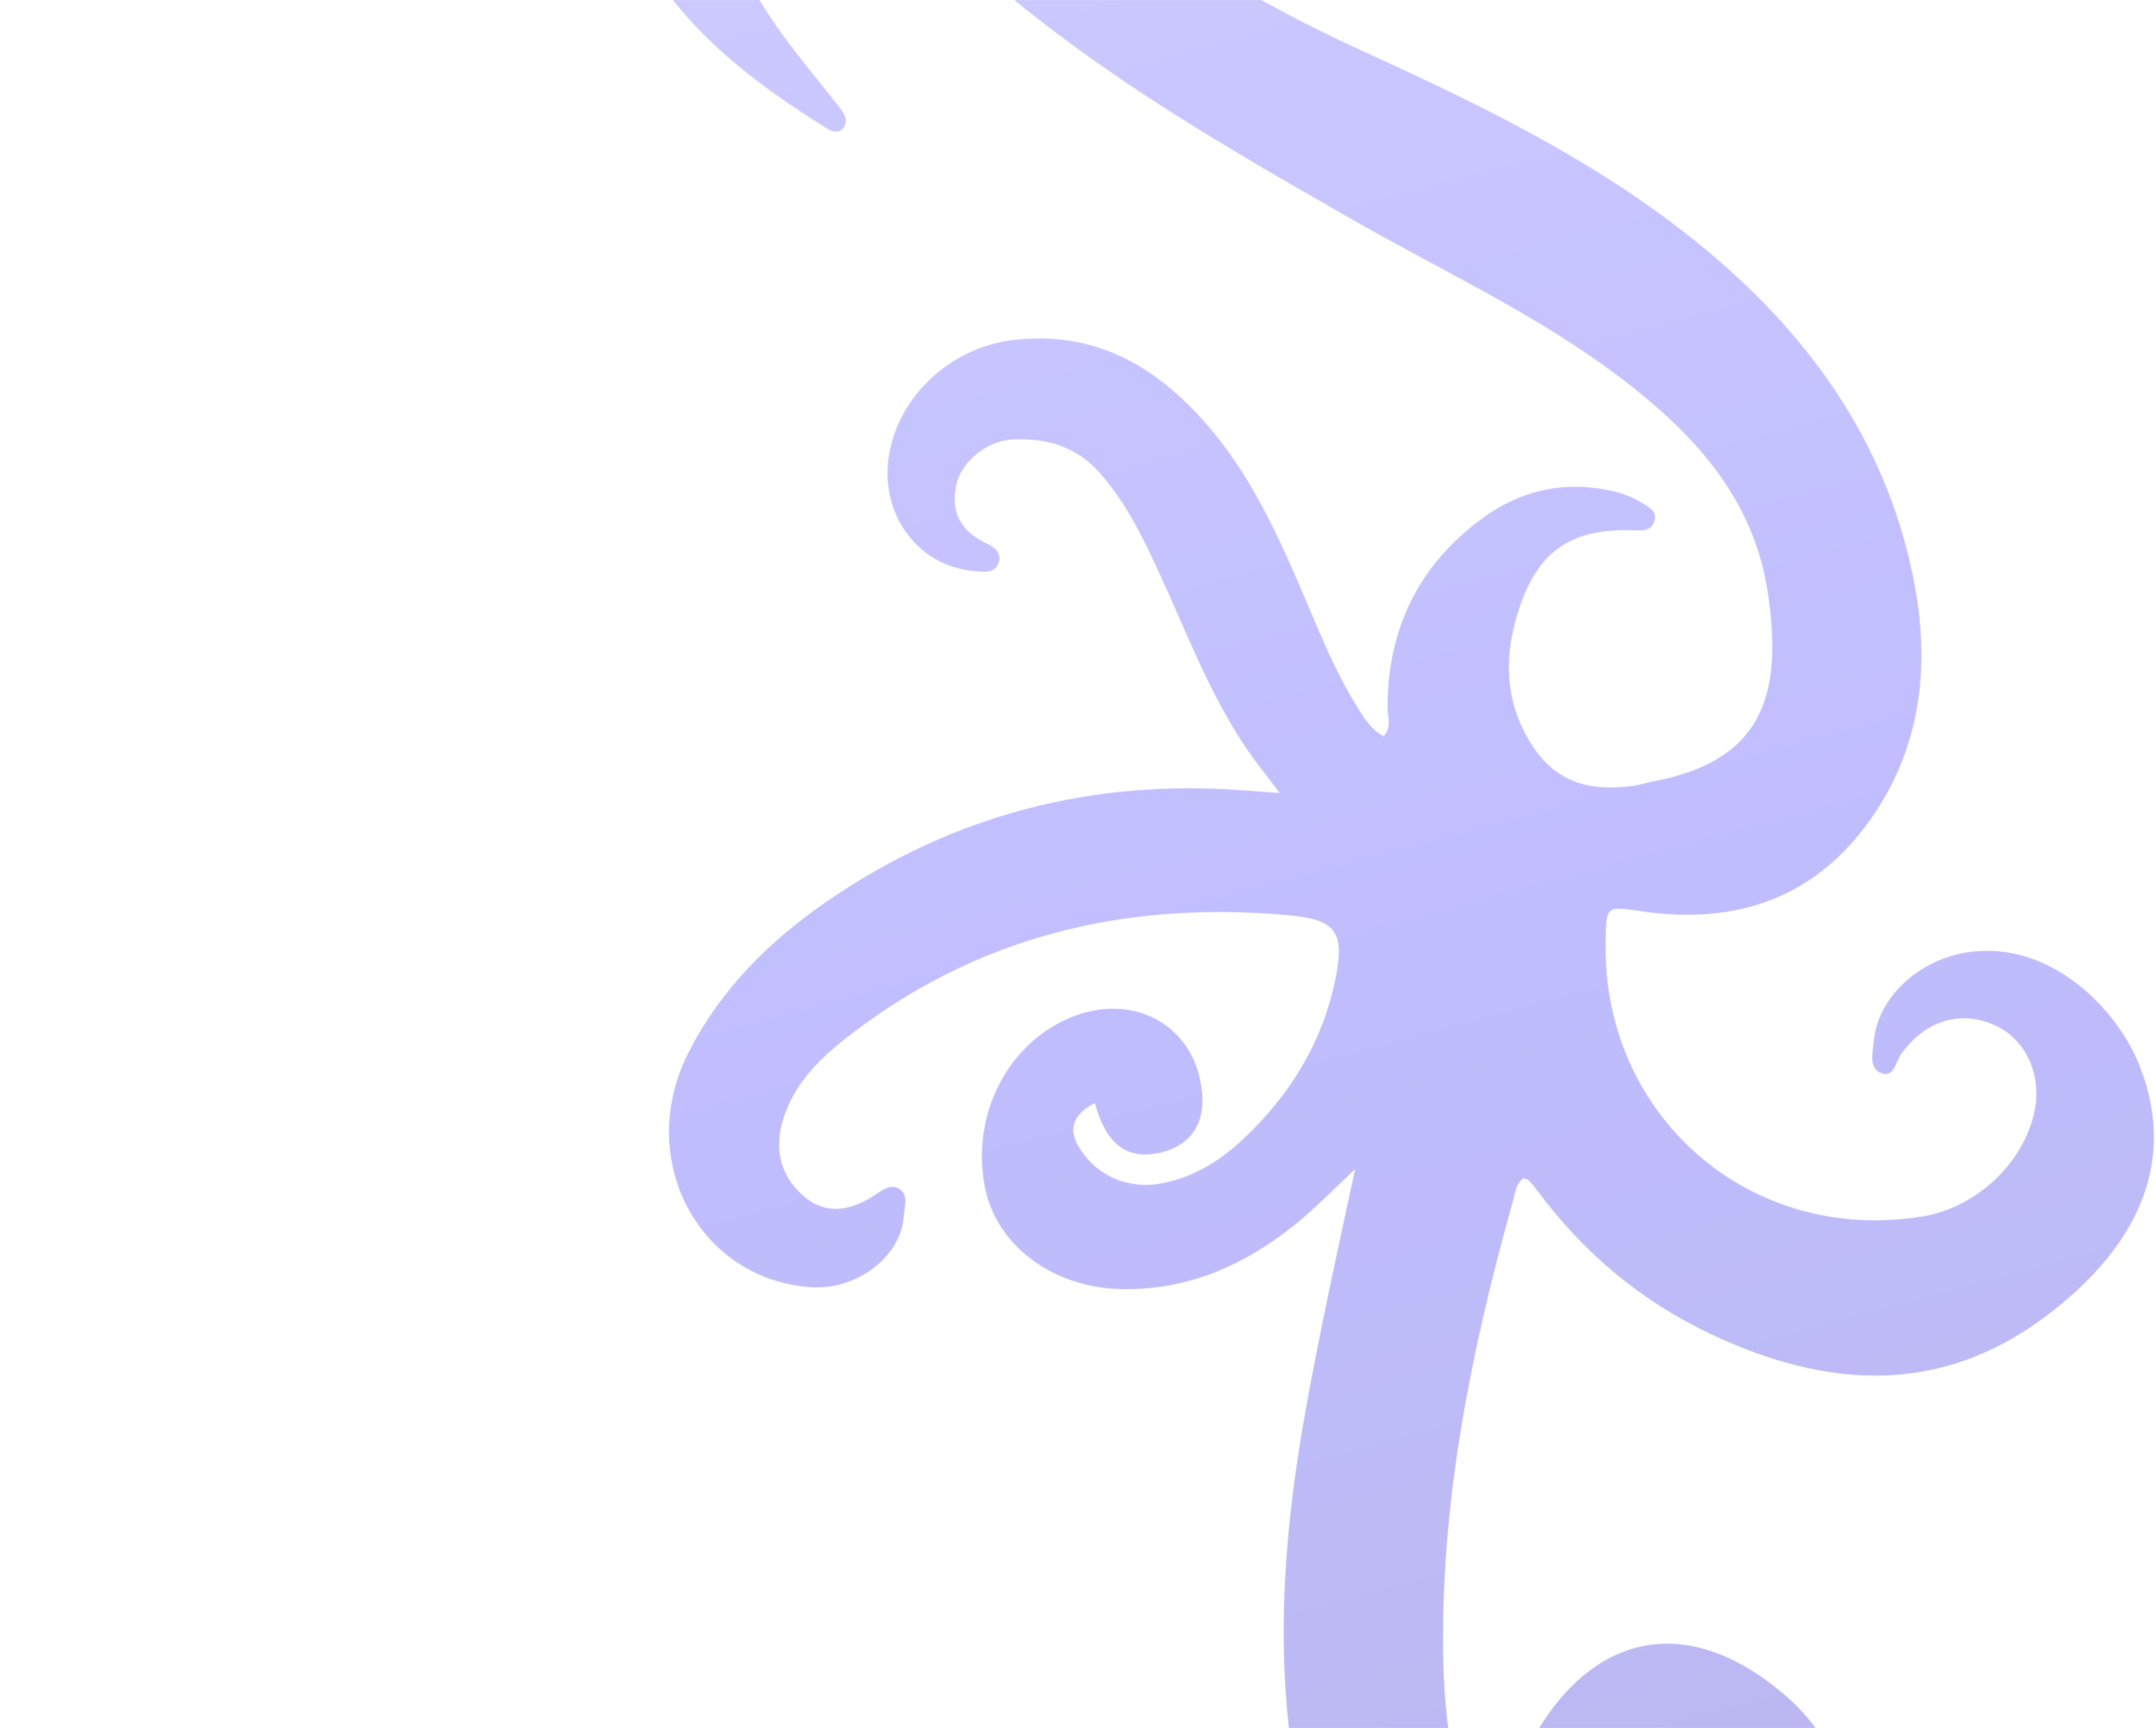
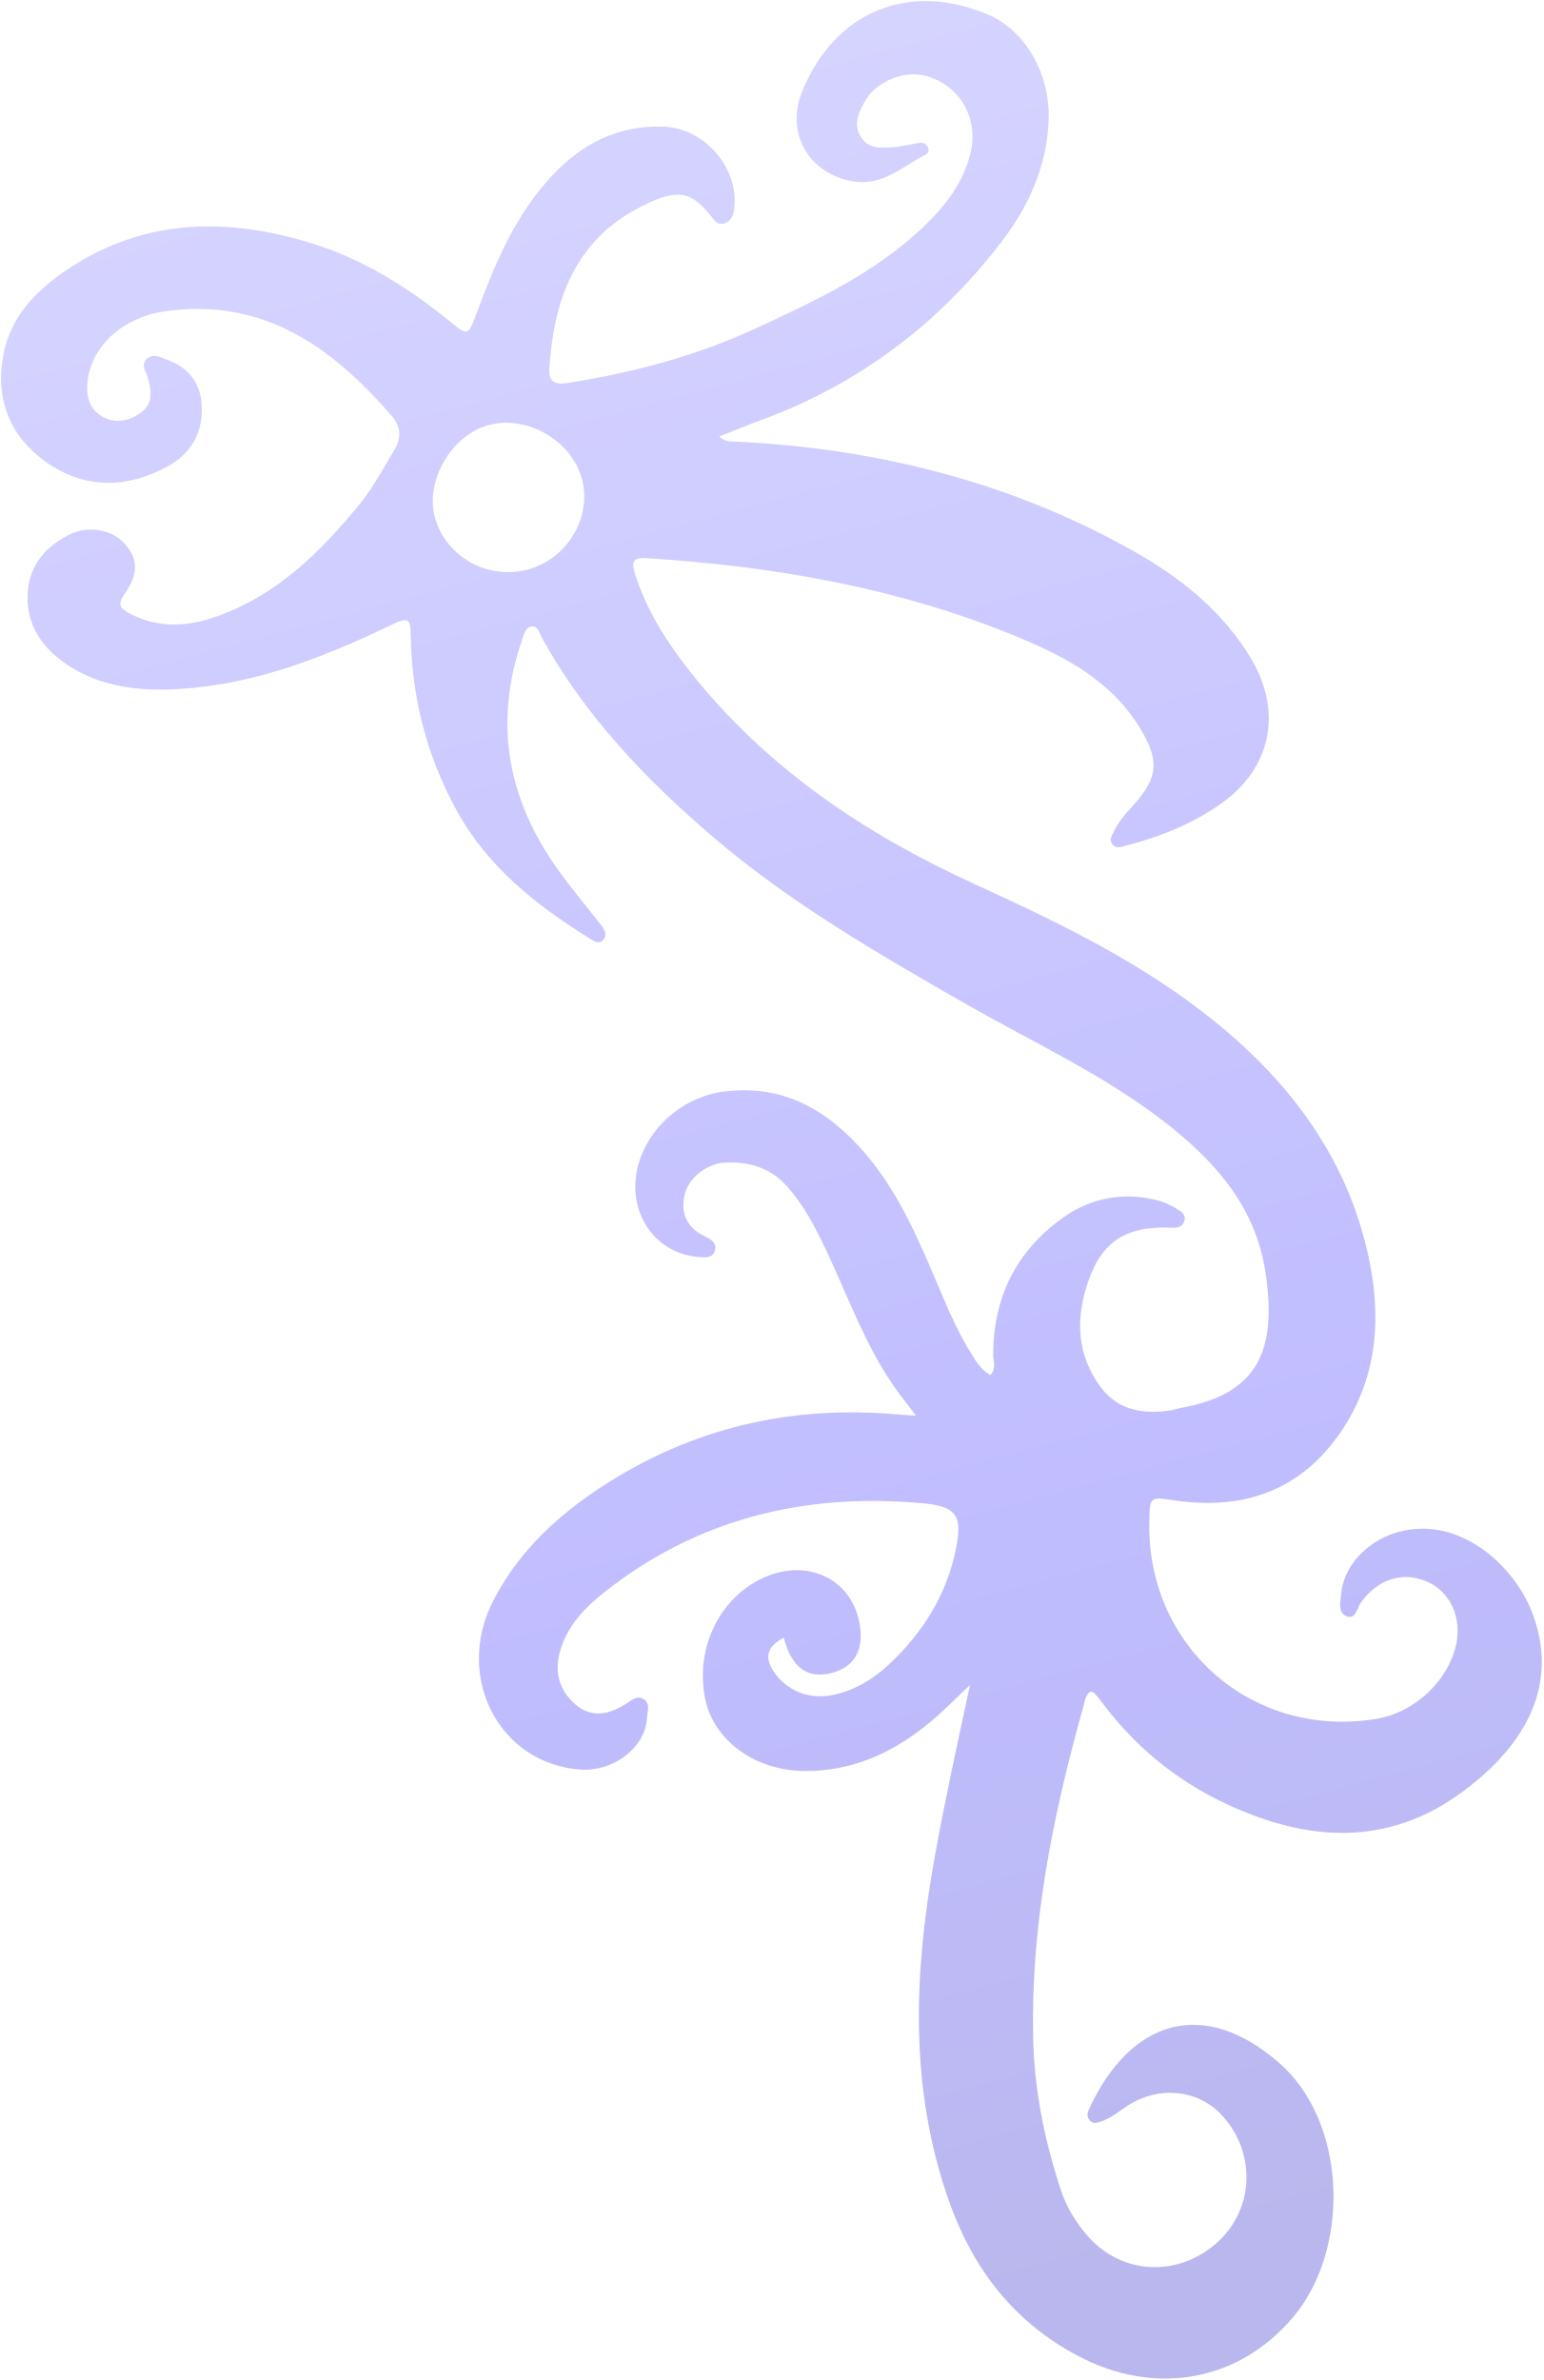
- <svg xmlns="http://www.w3.org/2000/svg" width="976" height="782" viewBox="0 0 976 782" fill="none">
+ <svg xmlns="http://www.w3.org/2000/svg" width="976" height="1505" viewBox="0 0 976 1505" fill="none">
  <g opacity="0.7" filter="url(#filter0_f_2171_1529)">
-     <path d="M613.43 529.352C604.459 537.709 595.925 546.621 586.415 554.306C563.57 572.789 537.851 584.217 507.82 583.671C476.775 583.108 451.083 563.995 445.87 537.643C439.581 505.842 455.13 473.927 483.062 461.354C509.471 449.453 536.467 461.159 542.92 487.299C547.452 505.648 541.192 518.031 525.48 521.833C510.35 525.479 500.512 518.057 495.642 499.343C485.058 505.083 483.168 511.735 489.505 521.054C497.625 532.993 511.537 538.507 525.945 535.751C540.532 532.946 552.515 525.439 563.067 515.458C584.077 495.594 598.744 471.764 604.52 443.332C608.934 421.554 604.66 416.266 582.653 414.313C508.499 407.754 440.677 424.199 381.657 471.074C369.824 480.486 359.394 491.37 354.615 506.501C350.333 520.083 353.145 532.1 363.593 541.35C373.778 550.335 384.866 548.18 395.679 541.322C399.107 539.155 403.022 535.49 407.277 538.382C411.47 541.22 409.412 546.26 409.17 550.285C408.117 568.931 387.859 584.345 366.821 582.781C315.654 578.968 287.338 524.264 311.741 476.39C326.534 447.39 349.004 425.358 375.511 407.286C431.861 368.902 494.251 352.786 562.152 357.779C567.097 358.135 572.069 358.507 579.316 359.037C573.725 351.606 569.004 345.814 564.789 339.67C547.613 314.627 537.163 286.197 524.538 258.879C517.061 242.711 509.279 226.745 497.187 213.422C486.792 201.949 473.175 198.252 458.345 198.986C446.668 199.57 435.168 209.061 432.909 219.532C430.268 231.713 434.865 240.539 446.333 245.892C449.769 247.516 453.71 250.132 452.106 254.715C450.314 259.852 445.315 258.935 441.136 258.567C414.343 256.312 396.862 230.847 402.987 203.089C408.646 177.448 431.653 157.241 458.314 153.986C495.392 149.476 523.272 165.554 546.599 192.501C569.542 218.999 582.274 251.018 595.765 282.641C601.07 295.094 606.587 307.442 613.749 318.942C617.119 324.352 620.259 330.16 626.375 333.274C630.294 328.911 628.101 324.578 628.101 320.545C628.091 283.869 642.99 254.457 672.682 233.49C690.024 221.258 710.135 217.478 731.325 222.65C736.667 223.955 741.476 226.315 746.01 229.349C748.41 230.962 750.032 233.072 748.875 236.191C747.589 239.632 745.036 240.316 741.484 240.139C710.677 238.672 695.104 249.71 686.51 279.45C680.573 300.028 681.804 319.67 694.124 338.236C705.365 355.196 721.273 358.303 739.649 355.755C742.309 355.379 744.892 354.446 747.566 353.946C796.728 344.902 807.552 316.317 800.258 268.223C793.768 225.458 766.844 196.378 734.005 171.379C695.976 142.418 652.588 122.574 611.415 98.992C555.392 66.931 499.468 34.7 450.225 -7.531C408.087 -43.673 370.055 -83.483 342.863 -132.559C341.245 -135.462 340.411 -140.279 336.584 -140.046C332.213 -139.787 331.302 -134.766 330.095 -131.298C311.611 -77.64 321.597 -28.635 354.762 16.392C362.992 27.581 371.968 38.234 380.483 49.227C382.391 51.692 384.074 54.746 381.897 57.73C379.439 61.1 376.283 59.354 373.663 57.727C339.515 36.536 308.37 12.212 288.616 -23.975C269.947 -58.171 260.473 -94.784 259.774 -133.675C259.571 -145.359 258.347 -146.255 247.183 -140.887C204.814 -120.557 161.4 -103.499 113.846 -100.551C88.417 -98.97 63.594 -101.488 41.661 -116.423C25.429 -127.461 15.981 -142.836 17.581 -162.396C18.939 -179.275 29.433 -191.352 44.874 -198.586C56.453 -204.017 71.265 -201.145 79.018 -192.277C87.328 -182.765 87.78 -173.284 78.813 -160.704C74.329 -154.414 75.563 -151.6 81.709 -148.374C99.759 -138.88 118.075 -139.683 136.671 -146.25C174.987 -159.757 202.584 -186.931 227.514 -217.519C236.116 -228.058 242.348 -240.097 249.393 -251.611C254.1 -259.305 253.38 -266.65 247.845 -273.064C209.896 -316.953 166.15 -348.439 103.543 -339.225C77.124 -335.338 56.917 -316.505 55.212 -293.485C54.528 -284.036 57.446 -276.368 65.92 -272.157C74.359 -267.986 82.944 -270.526 89.862 -275.884C97.018 -281.426 95.558 -289.653 93.506 -297.312C92.444 -301.276 88.815 -305.321 92.694 -309.121C96.744 -313.087 101.369 -310.341 105.659 -308.754C118.902 -303.853 126.627 -294.641 127.537 -280.314C128.656 -262.611 120.782 -249.267 105.756 -241.112C80.313 -227.31 53.863 -226.943 29.946 -243.459C6.382 -259.733 -3.403 -283.708 2.24 -312.369C6.851 -335.832 22.366 -352.015 41.344 -364.95C89.965 -398.141 142.57 -399.082 196.758 -382.469C230.08 -372.242 259.056 -353.865 285.854 -331.881C295.304 -324.115 296.247 -324.272 300.534 -335.862C312.544 -368.174 325.255 -399.928 349.643 -425.642C368.808 -445.852 391.251 -457.051 419.439 -456.13C444.481 -455.303 466.021 -431.981 464.536 -406.883C464.251 -402.126 463.647 -397.211 458.682 -395.137C453.371 -392.922 451.213 -397.84 448.613 -400.912C436.506 -415.191 428.33 -417.753 403.033 -404.302C363.176 -383.108 349.887 -345.27 347.411 -302.551C346.852 -292.991 353.346 -293.123 359.931 -294.168C400.935 -300.69 440.796 -311.298 478.544 -328.806C515.717 -346.04 552.906 -363.398 583.206 -392.041C597.434 -405.503 609.397 -420.518 613.954 -440.151C617.757 -456.508 611.518 -472.984 598.45 -482.156C585.354 -491.345 570.857 -491.518 557.208 -482.796C553.212 -480.237 549.971 -477.016 547.547 -472.982C543.056 -465.465 539.175 -457.464 544.714 -449.155C549.734 -441.618 558.171 -442.559 565.871 -443.206C571.224 -443.656 576.485 -445.161 581.827 -445.921C583.746 -446.195 585.645 -445.287 586.7 -443.41C587.826 -441.359 587.14 -439.351 585.322 -438.432C570.824 -430.994 558.335 -418.478 539.763 -421.495C511.378 -426.108 496.533 -452.039 507.44 -478.702C527.988 -529.048 575.127 -548.328 625.122 -526.846C648.452 -516.822 664.233 -489.461 663.197 -460.45C662.149 -431.124 650.543 -405.547 633.057 -382.834C593.285 -331.13 543.001 -293.22 481.53 -270.628C472.945 -267.464 464.5 -263.952 454.84 -260.14C459.249 -256.136 463.609 -257.065 467.482 -256.854C555.99 -252.269 640.08 -231.113 717.481 -187.353C746.793 -170.771 773.25 -149.703 791.09 -119.941C811.181 -86.438 804.169 -50.617 772.371 -28.102C754.229 -15.272 733.777 -7.031 712.255 -1.529C709.338 -0.771 706.012 0.792 703.579 -2.108C701.145 -5.009 703.232 -7.969 704.564 -10.702C707.619 -17.041 712.296 -22.159 716.984 -27.328C732.539 -44.53 733.178 -55.312 721.297 -75.196C703.6 -104.78 675.134 -120.269 644.957 -132.826C569.212 -164.404 489.564 -178.204 408.079 -183.279C398.631 -183.868 399.887 -178.732 401.668 -173.16C408.88 -150.368 421.39 -130.556 436.101 -111.934C484.14 -50.993 546.391 -9.126 616.168 22.754C669.616 47.175 722.53 72.652 768.569 110.004C817.368 149.594 853.037 198.055 865.952 260.678C874.225 300.78 870.085 339.528 845.025 373.392C819.838 407.41 784.699 418.529 743.768 412.694C727.024 410.315 727.135 409.565 726.842 426.567C725.485 505.712 792.851 563.803 870.729 550.665C894.772 546.599 916.01 526.602 920.952 503.386C924.574 486.356 916.795 469.957 902.215 463.83C886.769 457.335 871.348 462.404 860.718 477.11C858.233 480.56 857.436 487.975 851.828 485.949C845.768 483.756 847.768 476.619 848.232 471.454C850.096 451.175 869.078 434.135 891.506 431.03C928.17 425.958 958.438 456.591 968.64 482.662C986.705 528.759 964.804 567.249 925.32 596.552C877.586 631.978 826.679 628.504 775.147 604.337C742.97 589.243 716.682 567.193 695.645 538.672C694.511 537.127 693.227 535.647 691.876 534.281C691.413 533.805 690.528 533.73 689.725 533.417C686.206 535.872 685.972 540.016 684.974 543.548C665.808 611.862 651.835 680.922 653.375 752.426C654.091 785.648 660.658 817.59 671 848.929C674.549 859.668 680.516 869.303 687.919 877.762C709.705 902.721 745.987 904.018 770.59 881.078C793.459 859.732 794.265 824.398 772.404 801.042C757.37 784.979 732.51 782.591 712.973 795.411C707.505 799.012 702.512 803.399 696.095 805.431C693.84 806.155 691.592 806.901 689.564 805.068C687.132 802.887 687.486 800.176 688.668 797.603C714.918 740.496 761.578 726.505 809.413 768.682C851.917 806.189 854.157 885.859 817.863 928.95C783.362 969.952 730.257 979.333 681.51 953.46C640.792 931.844 615.056 898.149 599.975 855.214C574.97 784.021 577.945 711.811 590.95 639.05C597.468 602.545 605.47 566.387 613.43 529.352ZM333.841 -176.085C358.778 -182.815 374.522 -209.166 368.036 -233.28C361.491 -257.619 333.365 -273.895 309.082 -267.412C285.627 -261.152 268.762 -232.268 275.006 -209.145C281.77 -184.169 308.388 -169.217 333.841 -176.085Z" fill="url(#paint0_linear_2171_1529)" fill-opacity="0.4" />
+     <path d="M613.43 1065.56C604.459 1073.91 595.925 1082.83 586.415 1090.51C563.57 1108.99 537.851 1120.42 507.82 1119.88C476.775 1119.31 451.083 1100.2 445.87 1073.85C439.581 1042.05 455.13 1010.13 483.062 997.558C509.471 985.658 536.467 997.363 542.92 1023.5C547.452 1041.85 541.192 1054.24 525.48 1058.04C510.35 1061.68 500.512 1054.26 495.642 1035.55C485.058 1041.29 483.168 1047.94 489.505 1057.26C497.625 1069.2 511.537 1074.71 525.945 1071.96C540.532 1069.15 552.515 1061.64 563.067 1051.66C584.077 1031.8 598.744 1007.97 604.52 979.537C608.934 957.758 604.66 952.47 582.653 950.518C508.499 943.959 440.677 960.403 381.657 1007.28C369.824 1016.69 359.394 1027.57 354.615 1042.71C350.333 1056.29 353.145 1068.3 363.593 1077.55C373.778 1086.54 384.866 1084.38 395.679 1077.53C399.107 1075.36 403.022 1071.69 407.277 1074.59C411.47 1077.42 409.412 1082.46 409.17 1086.49C408.117 1105.14 387.859 1120.55 366.821 1118.99C315.654 1115.17 287.338 1060.47 311.741 1012.59C326.534 983.594 349.004 961.563 375.511 943.49C431.861 905.107 494.251 888.99 562.152 893.984C567.097 894.34 572.069 894.711 579.316 895.242C573.725 887.811 569.004 882.018 564.789 875.874C547.613 850.832 537.163 822.402 524.538 795.083C517.061 778.916 509.279 762.95 497.187 749.627C486.792 738.154 473.175 734.457 458.345 735.19C446.668 735.775 435.168 745.265 432.909 755.736C430.268 767.918 434.865 776.744 446.333 782.097C449.769 783.72 453.71 786.337 452.106 790.92C450.314 796.057 445.315 795.14 441.136 794.771C414.343 792.517 396.862 767.051 402.987 739.294C408.646 713.653 431.653 693.446 458.314 690.191C495.392 685.681 523.272 701.758 546.599 728.706C569.542 755.204 582.274 787.222 595.765 818.846C601.07 831.299 606.587 843.647 613.749 855.146C617.119 860.556 620.259 866.364 626.375 869.478C630.294 865.115 628.101 860.782 628.101 856.75C628.091 820.074 642.99 790.661 672.682 769.695C690.024 757.463 710.135 753.682 731.325 758.855C736.667 760.16 741.476 762.52 746.01 765.554C748.41 767.167 750.032 769.277 748.875 772.395C747.589 775.836 745.036 776.52 741.484 776.344C710.677 774.877 695.104 785.915 686.51 815.655C680.573 836.233 681.804 855.874 694.124 874.441C705.365 891.4 721.273 894.507 739.649 891.96C742.309 891.583 744.892 890.651 747.566 890.151C796.728 881.106 807.552 852.522 800.258 804.427C793.768 761.662 766.844 732.582 734.005 707.583C695.976 678.623 652.588 658.779 611.415 635.197C555.392 603.136 499.468 570.905 450.225 528.673C408.087 492.532 370.055 452.722 342.863 403.646C341.245 400.743 340.411 395.926 336.584 396.159C332.213 396.418 331.302 401.439 330.095 404.907C311.611 458.564 321.597 507.569 354.762 552.596C362.992 563.785 371.968 574.439 380.483 585.431C382.391 587.897 384.074 590.95 381.897 593.934C379.439 597.305 376.283 595.558 373.663 593.932C339.515 572.74 308.37 548.416 288.616 512.23C269.947 478.033 260.473 441.421 259.774 402.53C259.571 390.846 258.347 389.95 247.183 395.317C204.814 415.648 161.4 432.705 113.846 435.654C88.417 437.234 63.594 434.716 41.661 419.781C25.429 408.744 15.981 393.369 17.581 373.809C18.939 356.93 29.433 344.852 44.874 337.618C56.453 332.187 71.265 335.06 79.018 343.928C87.328 353.44 87.78 362.92 78.813 375.501C74.329 381.791 75.563 384.605 81.709 387.831C99.759 397.325 118.075 396.522 136.671 389.955C174.987 376.447 202.584 349.273 227.514 318.685C236.116 308.147 242.348 296.107 249.393 284.594C254.1 276.9 253.38 269.555 247.845 263.141C209.896 219.252 166.15 187.766 103.543 196.98C77.124 200.867 56.917 219.699 55.212 242.72C54.528 252.169 57.446 259.836 65.92 264.047C74.359 268.219 82.944 265.679 89.862 260.32C97.018 254.778 95.558 246.552 93.506 238.892C92.444 234.928 88.815 230.884 92.694 227.084C96.744 223.118 101.369 225.864 105.659 227.451C118.902 232.352 126.627 241.564 127.537 255.89C128.656 273.594 120.782 286.938 105.756 295.092C80.313 308.895 53.863 309.261 29.946 292.746C6.382 276.472 -3.403 252.497 2.24 223.836C6.851 200.373 22.366 184.189 41.344 171.255C89.965 138.063 142.57 137.122 196.758 153.736C230.08 163.963 259.056 182.339 285.854 204.324C295.304 212.089 296.247 211.933 300.534 200.342C312.544 168.031 325.255 136.276 349.643 110.562C368.808 90.352 391.251 79.154 419.439 80.074C444.481 80.902 466.021 104.223 464.536 129.321C464.251 134.079 463.647 138.993 458.682 141.068C453.371 143.283 451.213 138.364 448.613 135.292C436.506 121.013 428.33 118.451 403.033 131.903C363.176 153.096 349.887 190.935 347.411 233.654C346.852 243.213 353.346 243.081 359.931 242.037C400.935 235.515 440.796 224.906 478.544 207.398C515.717 190.164 552.906 172.807 583.206 144.164C597.434 130.702 609.397 115.686 613.954 96.054C617.757 79.697 611.518 63.221 598.45 54.048C585.354 44.859 570.857 44.687 557.208 53.409C553.212 55.968 549.971 59.189 547.547 63.223C543.056 70.739 539.175 78.74 544.714 87.05C549.734 94.587 558.171 93.646 565.871 92.999C571.224 92.549 576.485 91.043 581.827 90.284C583.746 90.01 585.645 90.917 586.7 92.795C587.826 94.846 587.14 96.854 585.322 97.773C570.824 105.21 558.335 117.726 539.763 114.709C511.378 110.097 496.533 84.165 507.44 57.503C527.988 7.157 575.127 -12.123 625.122 9.359C648.452 19.383 664.233 46.744 663.197 75.754C662.149 105.08 650.543 130.658 633.057 153.37C593.285 205.074 543.001 242.984 481.53 265.576C472.945 268.741 464.5 272.252 454.84 276.065C459.249 280.068 463.609 279.14 467.482 279.35C555.99 283.936 640.08 305.091 717.481 348.851C746.793 365.433 773.25 386.501 791.09 416.263C811.181 449.767 804.169 485.588 772.371 508.102C754.229 520.933 733.777 529.173 712.255 534.676C709.338 535.434 706.012 536.997 703.579 534.096C701.145 531.196 703.232 528.236 704.564 525.503C707.619 519.163 712.296 514.045 716.984 508.876C732.539 491.674 733.178 480.893 721.297 461.009C703.6 431.424 675.134 415.936 644.957 403.378C569.212 371.801 489.564 358 408.079 352.926C398.631 352.337 399.887 357.473 401.668 363.045C408.88 385.837 421.39 405.649 436.101 424.271C484.14 485.212 546.391 527.078 616.168 558.958C669.616 583.38 722.53 608.856 768.569 646.209C817.368 685.799 853.037 734.259 865.952 796.882C874.225 836.985 870.085 875.733 845.025 909.597C819.838 943.614 784.699 954.734 743.768 948.898C727.024 946.52 727.135 945.77 726.842 962.771C725.485 1041.92 792.851 1100.01 870.729 1086.87C894.772 1082.8 916.01 1062.81 920.952 1039.59C924.574 1022.56 916.795 1006.16 902.215 1000.03C886.769 993.54 871.348 998.608 860.718 1013.31C858.233 1016.76 857.436 1024.18 851.828 1022.15C845.768 1019.96 847.768 1012.82 848.232 1007.66C850.096 987.38 869.078 970.339 891.506 967.234C928.17 962.163 958.438 992.796 968.64 1018.87C986.705 1064.96 964.804 1103.45 925.32 1132.76C877.586 1168.18 826.679 1164.71 775.147 1140.54C742.97 1125.45 716.682 1103.4 695.645 1074.88C694.511 1073.33 693.227 1071.85 691.876 1070.49C691.413 1070.01 690.528 1069.93 689.725 1069.62C686.206 1072.08 685.972 1076.22 684.974 1079.75C665.808 1148.07 651.835 1217.13 653.375 1288.63C654.091 1321.85 660.658 1353.79 671 1385.13C674.549 1395.87 680.516 1405.51 687.919 1413.97C709.705 1438.93 745.987 1440.22 770.59 1417.28C793.459 1395.94 794.265 1360.6 772.404 1337.25C757.37 1321.18 732.51 1318.8 712.973 1331.62C707.505 1335.22 702.512 1339.6 696.095 1341.64C693.84 1342.36 691.592 1343.11 689.564 1341.27C687.132 1339.09 687.486 1336.38 688.668 1333.81C714.918 1276.7 761.578 1262.71 809.413 1304.89C851.917 1342.39 854.157 1422.06 817.863 1465.15C783.362 1506.16 730.257 1515.54 681.51 1489.66C640.792 1468.05 615.056 1434.35 599.975 1391.42C574.97 1320.23 577.945 1248.02 590.95 1175.25C597.468 1138.75 605.47 1102.59 613.43 1065.56ZM333.841 360.119C358.778 353.389 374.522 327.039 368.036 302.924C361.491 278.586 333.365 262.31 309.082 268.792C285.627 275.053 268.762 303.936 275.006 327.06C281.77 352.036 308.388 366.987 333.841 360.119Z" fill="url(#paint0_linear_2171_1529)" fill-opacity="0.4" />
  </g>
  <defs>
-     <filter id="filter0_f_2171_1529" x="-0" y="-536.205" width="975.733" height="1504.77" filterUnits="userSpaceOnUse" color-interpolation-filters="sRGB">
+     <filter id="filter0_f_2171_1529" x="-0" y="-0" width="975.733" height="1504.77" filterUnits="userSpaceOnUse" color-interpolation-filters="sRGB">
      <feFlood flood-opacity="0" result="BackgroundImageFix" />
      <feBlend mode="normal" in="SourceGraphic" in2="BackgroundImageFix" result="shape" />
      <feGaussianBlur stdDeviation="0.341" result="effect1_foregroundBlur_2171_1529" />
    </filter>
-     <linearGradient id="paint0_linear_2171_1529" x1="711.2" y1="978.404" x2="323.566" y2="-468.268" gradientUnits="userSpaceOnUse">
+     <linearGradient id="paint0_linear_2171_1529" x1="711.2" y1="1514.61" x2="323.566" y2="67.937" gradientUnits="userSpaceOnUse">
      <stop offset="0.043" stop-color="#0A00C2" />
      <stop offset="0.361" stop-color="#2014FF" />
      <stop offset="1" stop-color="#6D65FF" />
    </linearGradient>
  </defs>
</svg>
